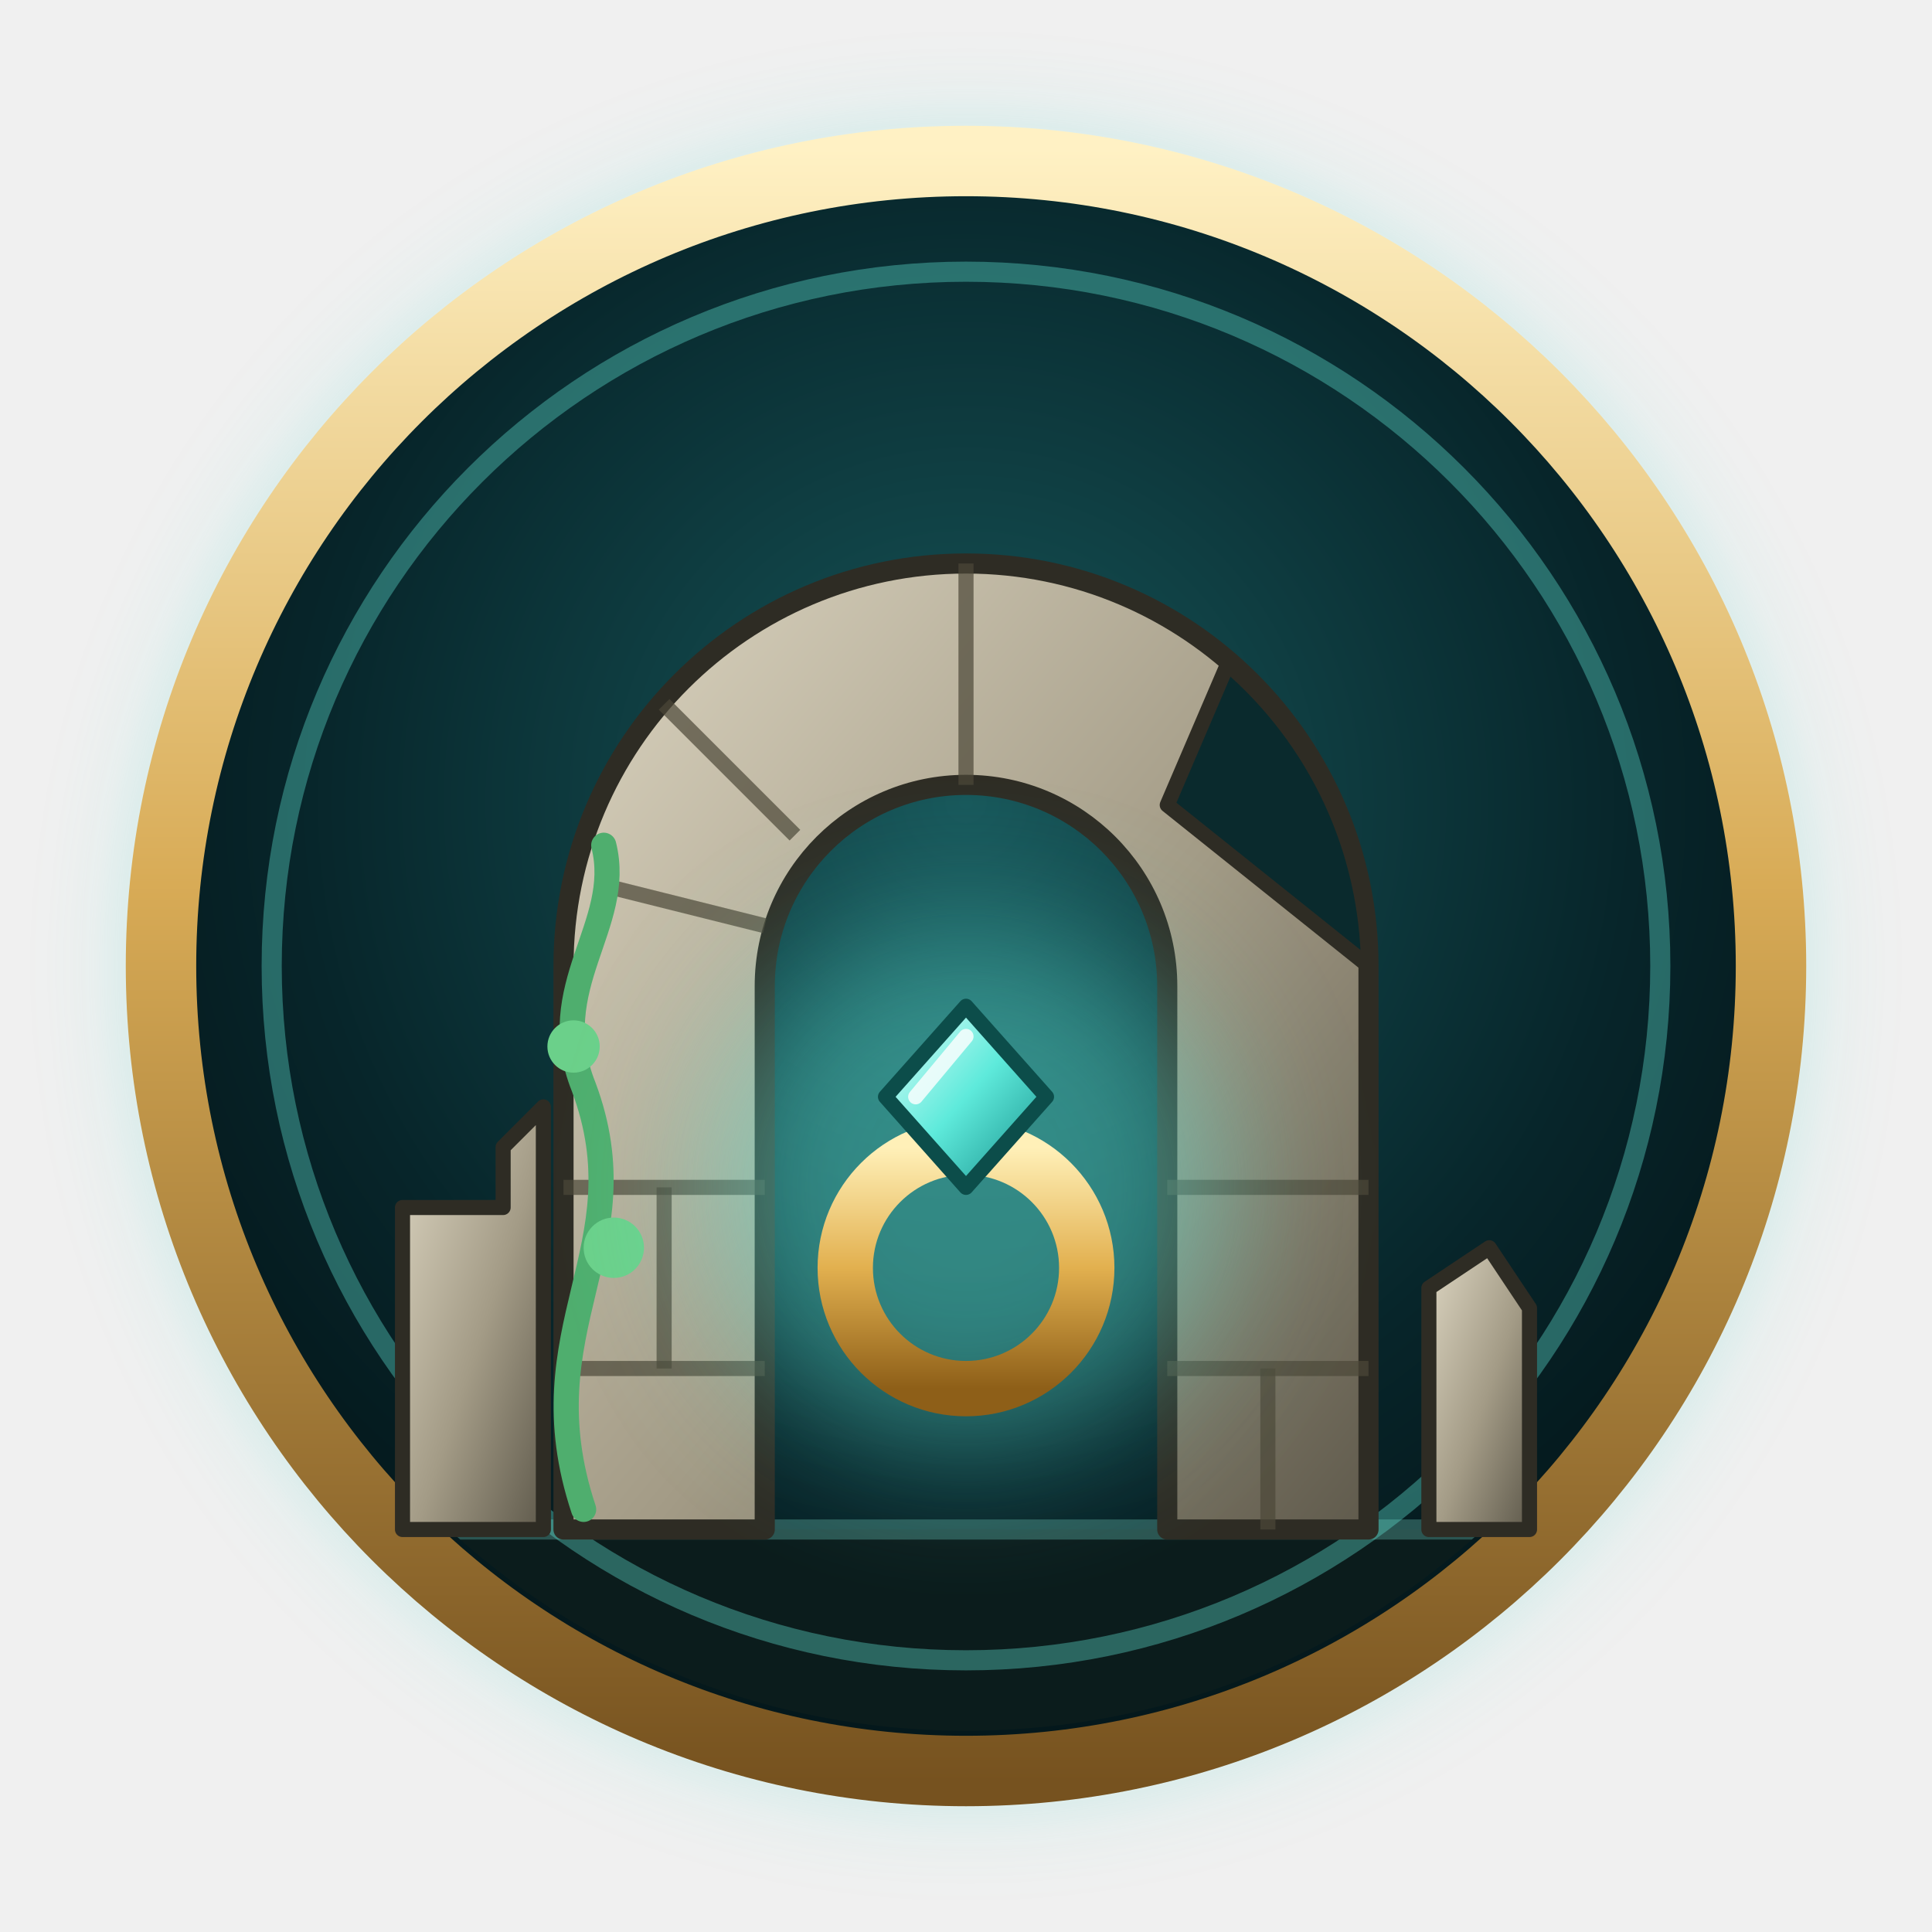
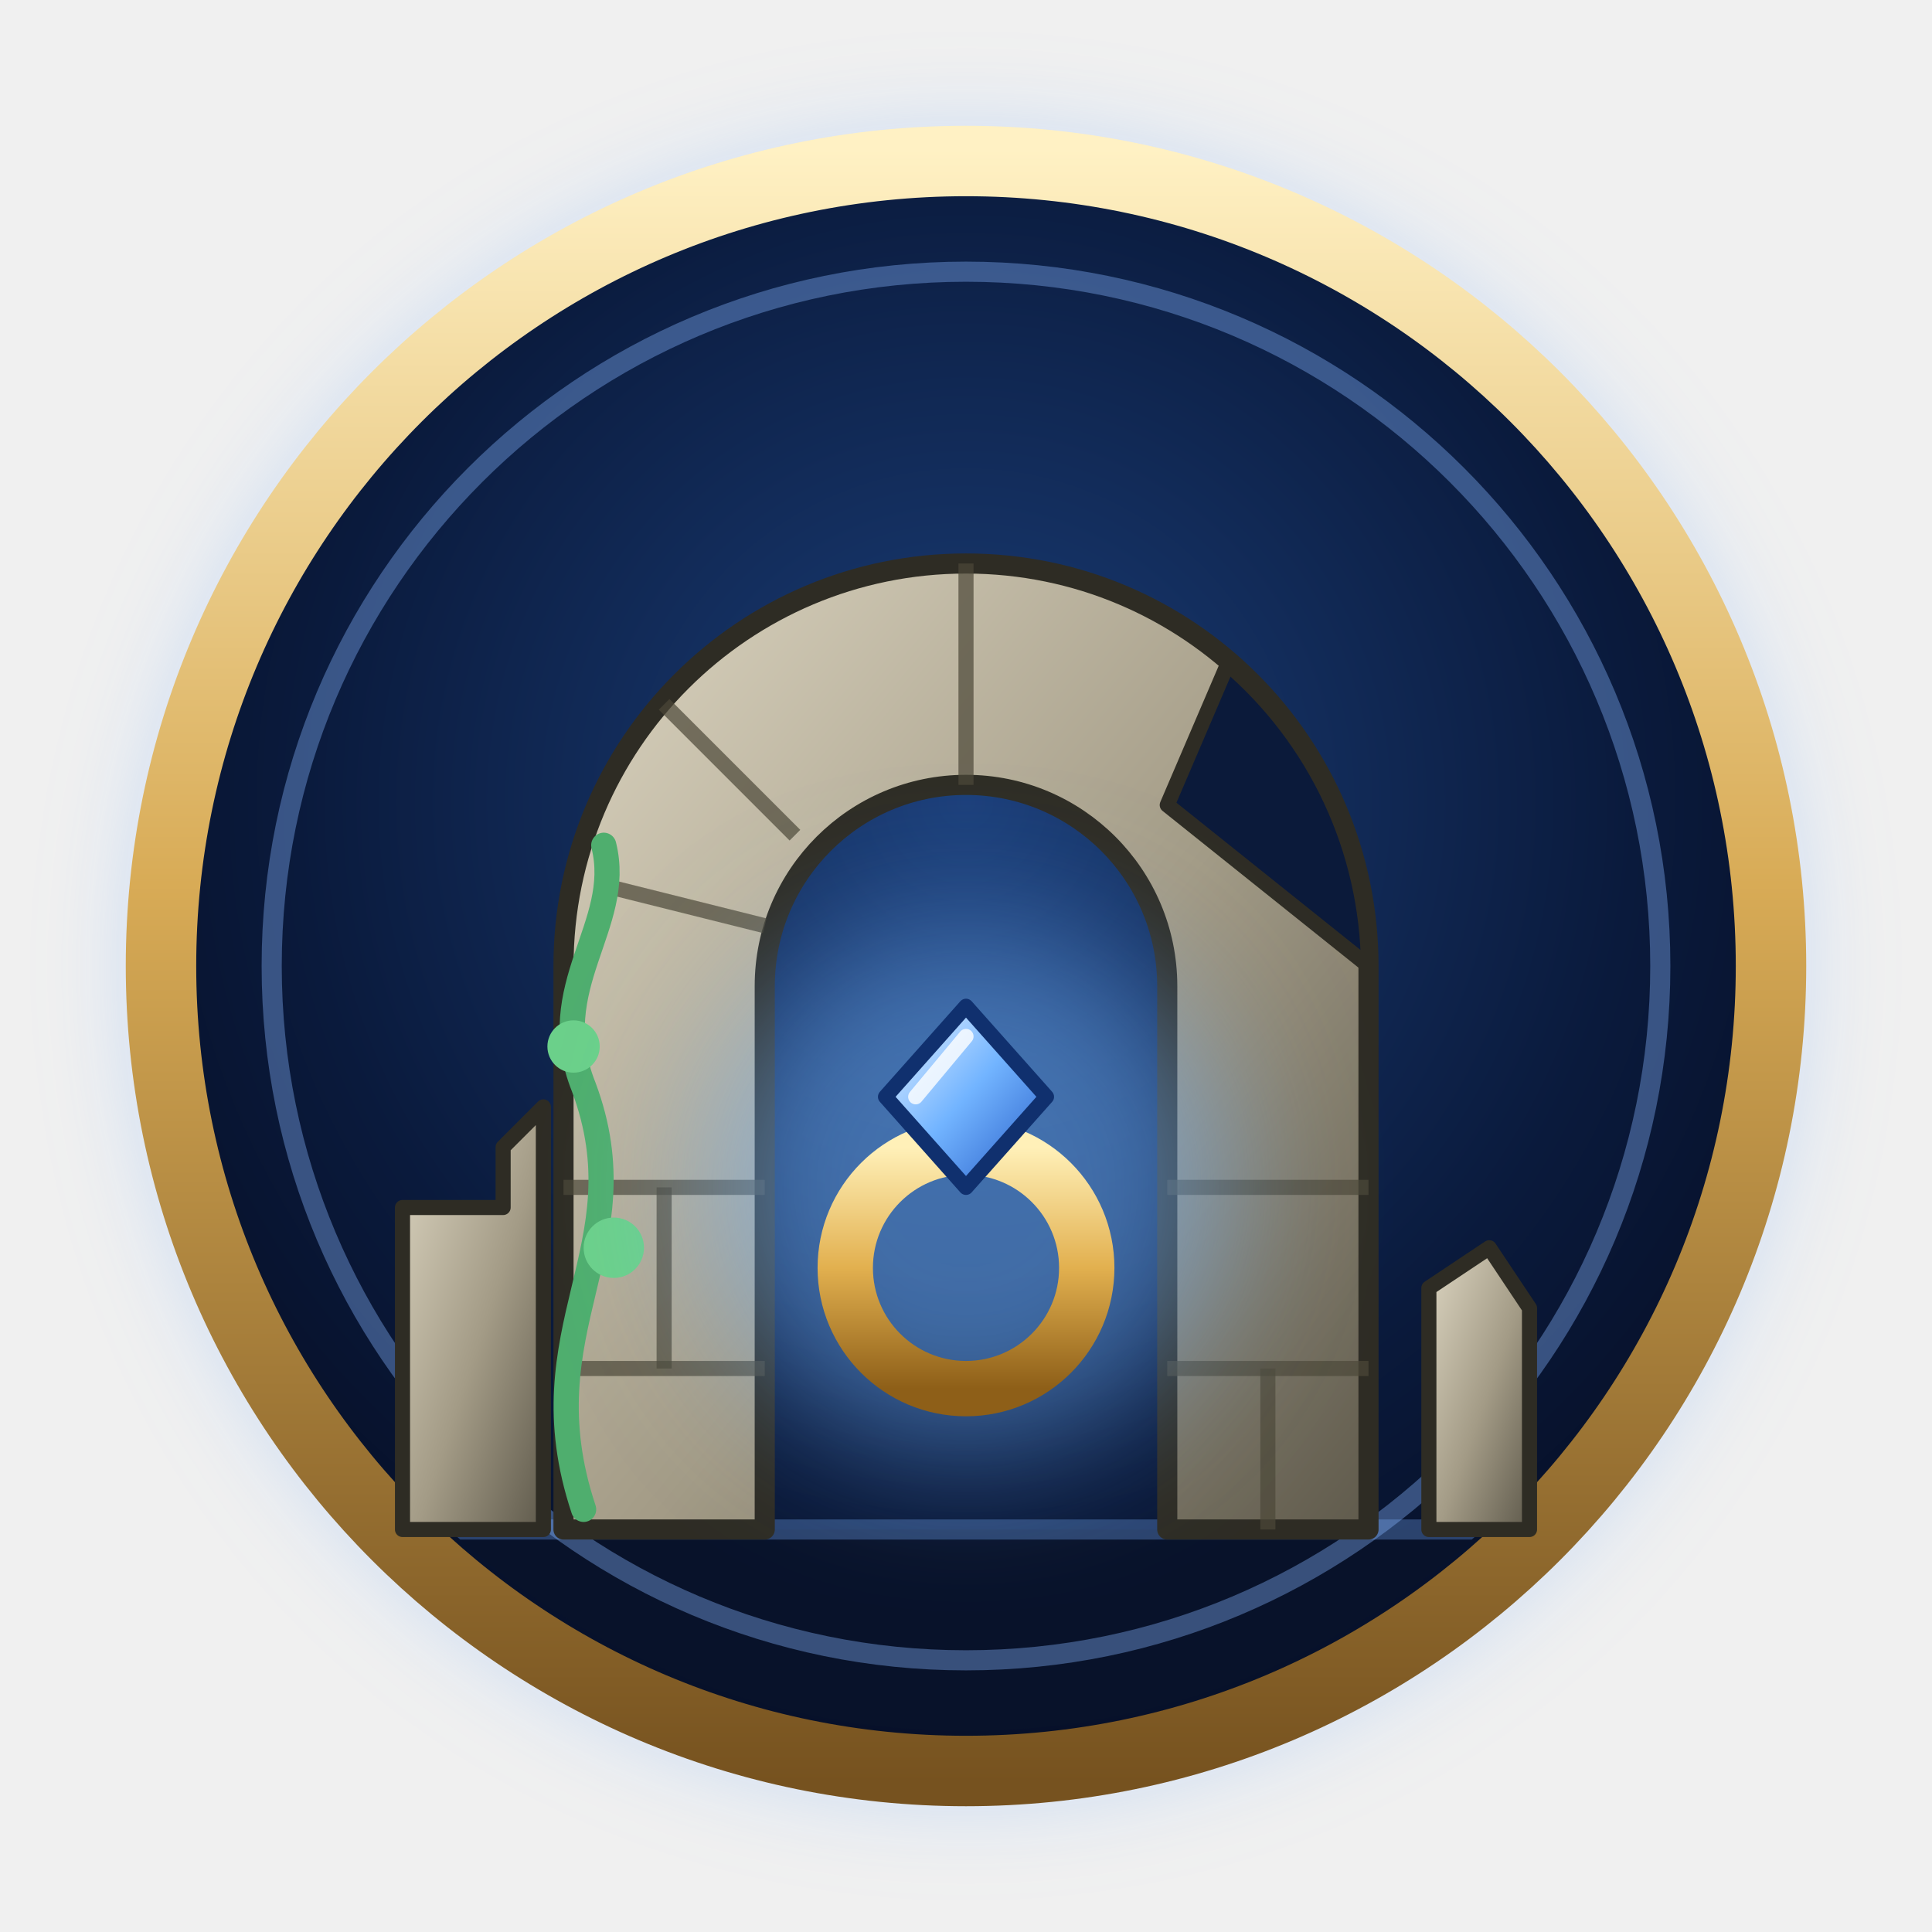
<svg xmlns="http://www.w3.org/2000/svg" viewBox="0 0 192 192" width="192" height="192">
  <defs>
    <radialGradient id="bg" cx="50%" cy="40%" r="66%">
-       <stop offset="0" stop-color="#17575a" />
-       <stop offset=".62" stop-color="#07252a" />
-       <stop offset="1" stop-color="#031114" />
+       <stop offset="0" stop-color="#1b3f7a" />
+       <stop offset=".62" stop-color="#0a1a3c" />
+       <stop offset="1" stop-color="#050b1f" />
    </radialGradient>
    <linearGradient id="rim" x1="0" y1="0" x2="0" y2="1">
      <stop offset="0" stop-color="#fff1c4" />
      <stop offset=".45" stop-color="#d8ab56" />
      <stop offset="1" stop-color="#76521f" />
    </linearGradient>
    <linearGradient id="stone" x1="0" y1="0" x2="1" y2="1">
      <stop offset="0" stop-color="#ddd6c2" />
      <stop offset=".55" stop-color="#a39b86" />
      <stop offset="1" stop-color="#5f5a4c" />
    </linearGradient>
    <linearGradient id="gold" x1="0" y1="0" x2="0" y2="1">
      <stop offset="0" stop-color="#fff0b8" />
      <stop offset=".5" stop-color="#e2b04f" />
      <stop offset="1" stop-color="#8e5f18" />
    </linearGradient>
    <linearGradient id="gem" x1="0" y1="0" x2="1" y2="1">
-       <stop offset="0" stop-color="#e8fffb" />
-       <stop offset=".5" stop-color="#5eeadb" />
-       <stop offset="1" stop-color="#138a86" />
+       <stop offset="0" stop-color="#eef6ff" />
+       <stop offset=".5" stop-color="#72b4ff" />
+       <stop offset="1" stop-color="#2358c4" />
    </linearGradient>
    <filter id="glow" x="-20%" y="-20%" width="140%" height="140%">
      <feGaussianBlur stdDeviation="5" />
    </filter>
    <filter id="soft" x="-60%" y="-60%" width="220%" height="220%">
      <feGaussianBlur stdDeviation="7" />
    </filter>
    <clipPath id="inside">
      <circle cx="96" cy="96" r="76" />
    </clipPath>
  </defs>
-   <circle cx="96" cy="96" r="82" fill="#39d6c8" opacity=".28" filter="url(#glow)" />
+   <circle cx="96" cy="96" r="82" fill="#5a9dff" opacity=".3" filter="url(#glow)" />
  <circle cx="96" cy="96" r="80" fill="url(#bg)" />
  <g clip-path="url(#inside)">
-     <path d="M20 152 H172 V180 H20 Z" fill="#0b1c1c" />
-     <path d="M20 152 H172" stroke="#4d8f86" stroke-opacity=".5" stroke-width="2" />
+     <path d="M20 152 H172 V180 H20 Z" fill="#08122a" />
+     <path d="M20 152 H172" stroke="#4f74b0" stroke-opacity=".5" stroke-width="2" />
  </g>
  <circle cx="96" cy="96" r="80" fill="none" stroke="url(#rim)" stroke-width="7" />
-   <circle cx="96" cy="96" r="69" fill="none" stroke="#5fe0d0" stroke-opacity=".38" stroke-width="2" />
+   <circle cx="96" cy="96" r="69" fill="none" stroke="#86b6ff" stroke-opacity=".38" stroke-width="2" />
  <path d="M56 152 V96 A40 40 0 0 1 136 96 V152 H116 V98 A20 20 0 0 0 76 98 V152 Z" fill="url(#stone)" stroke="#2e2c24" stroke-width="2" stroke-linejoin="round" />
-   <path d="M136 96 A40 40 0 0 0 122 66 L116 80 L126 88 Z" fill="#0a2a2d" stroke="#2e2c24" stroke-width="1.5" stroke-linejoin="round" />
+   <path d="M136 96 A40 40 0 0 0 122 66 L116 80 L126 88 Z" fill="#0b1a3a" stroke="#2e2c24" stroke-width="1.5" stroke-linejoin="round" />
  <g stroke="#4c4838" stroke-opacity=".7" stroke-width="1.5" fill="none">
    <path d="M56 118 H76" />
    <path d="M56 136 H76" />
    <path d="M116 118 H136" />
    <path d="M116 136 H136" />
    <path d="M66 70 L79 83" />
    <path d="M96 56 V78" />
    <path d="M60 88 L76 92" />
    <path d="M66 118 V136" />
    <path d="M126 136 V152" />
  </g>
  <path d="M40 152 V120 H50 V114 L54 110 V152 Z" fill="url(#stone)" stroke="#2e2c24" stroke-width="1.5" stroke-linejoin="round" />
  <path d="M142 152 V128 L148 124 L152 130 V152 Z" fill="url(#stone)" stroke="#2e2c24" stroke-width="1.5" stroke-linejoin="round" />
  <path d="M58 150 C52 132 64 124 58 108 C54 98 62 92 60 84" fill="none" stroke="#4fae6e" stroke-width="2.5" stroke-linecap="round" />
  <circle cx="61" cy="124" r="3" fill="#6bd08a" />
  <circle cx="57" cy="104" r="2.6" fill="#6bd08a" />
-   <circle cx="96" cy="118" r="26" fill="#5eeadb" opacity=".45" filter="url(#soft)" />
+   <circle cx="96" cy="118" r="26" fill="#72b4ff" opacity=".5" filter="url(#soft)" />
  <circle cx="96" cy="126" r="12" fill="none" stroke="url(#gold)" stroke-width="5.5" />
-   <path d="M96 100 L104 109 L96 118 L88 109 Z" fill="url(#gem)" stroke="#0c4d4a" stroke-width="1.5" stroke-linejoin="round" />
+   <path d="M96 100 L104 109 L96 118 L88 109 Z" fill="url(#gem)" stroke="#10306e" stroke-width="1.5" stroke-linejoin="round" />
  <path d="M91 109 L96 103" stroke="#fff" stroke-opacity=".8" stroke-width="1.5" stroke-linecap="round" />
</svg>
